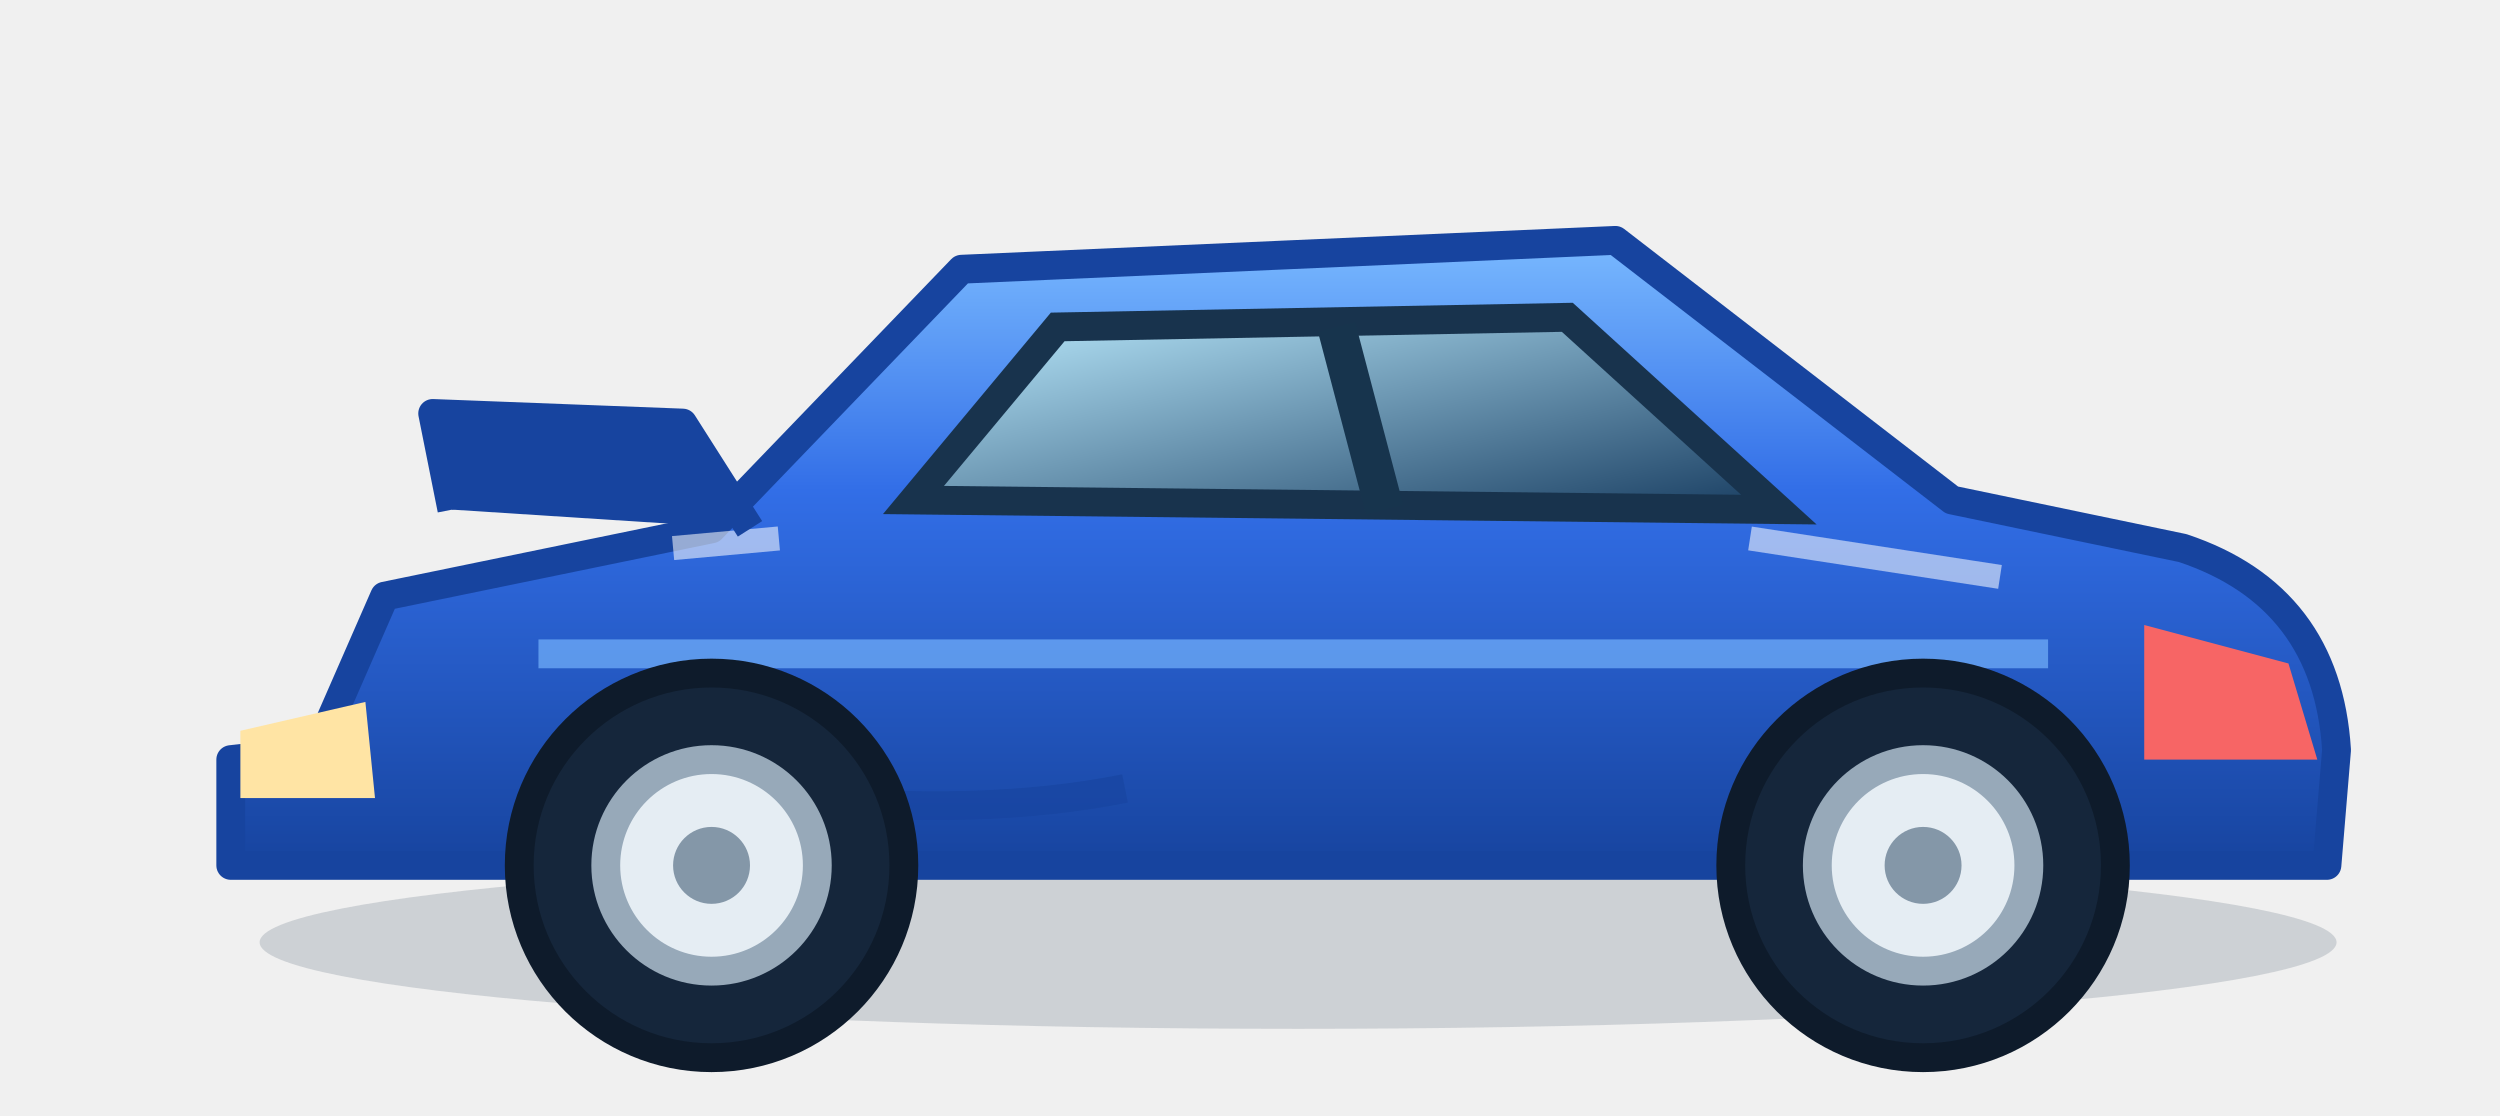
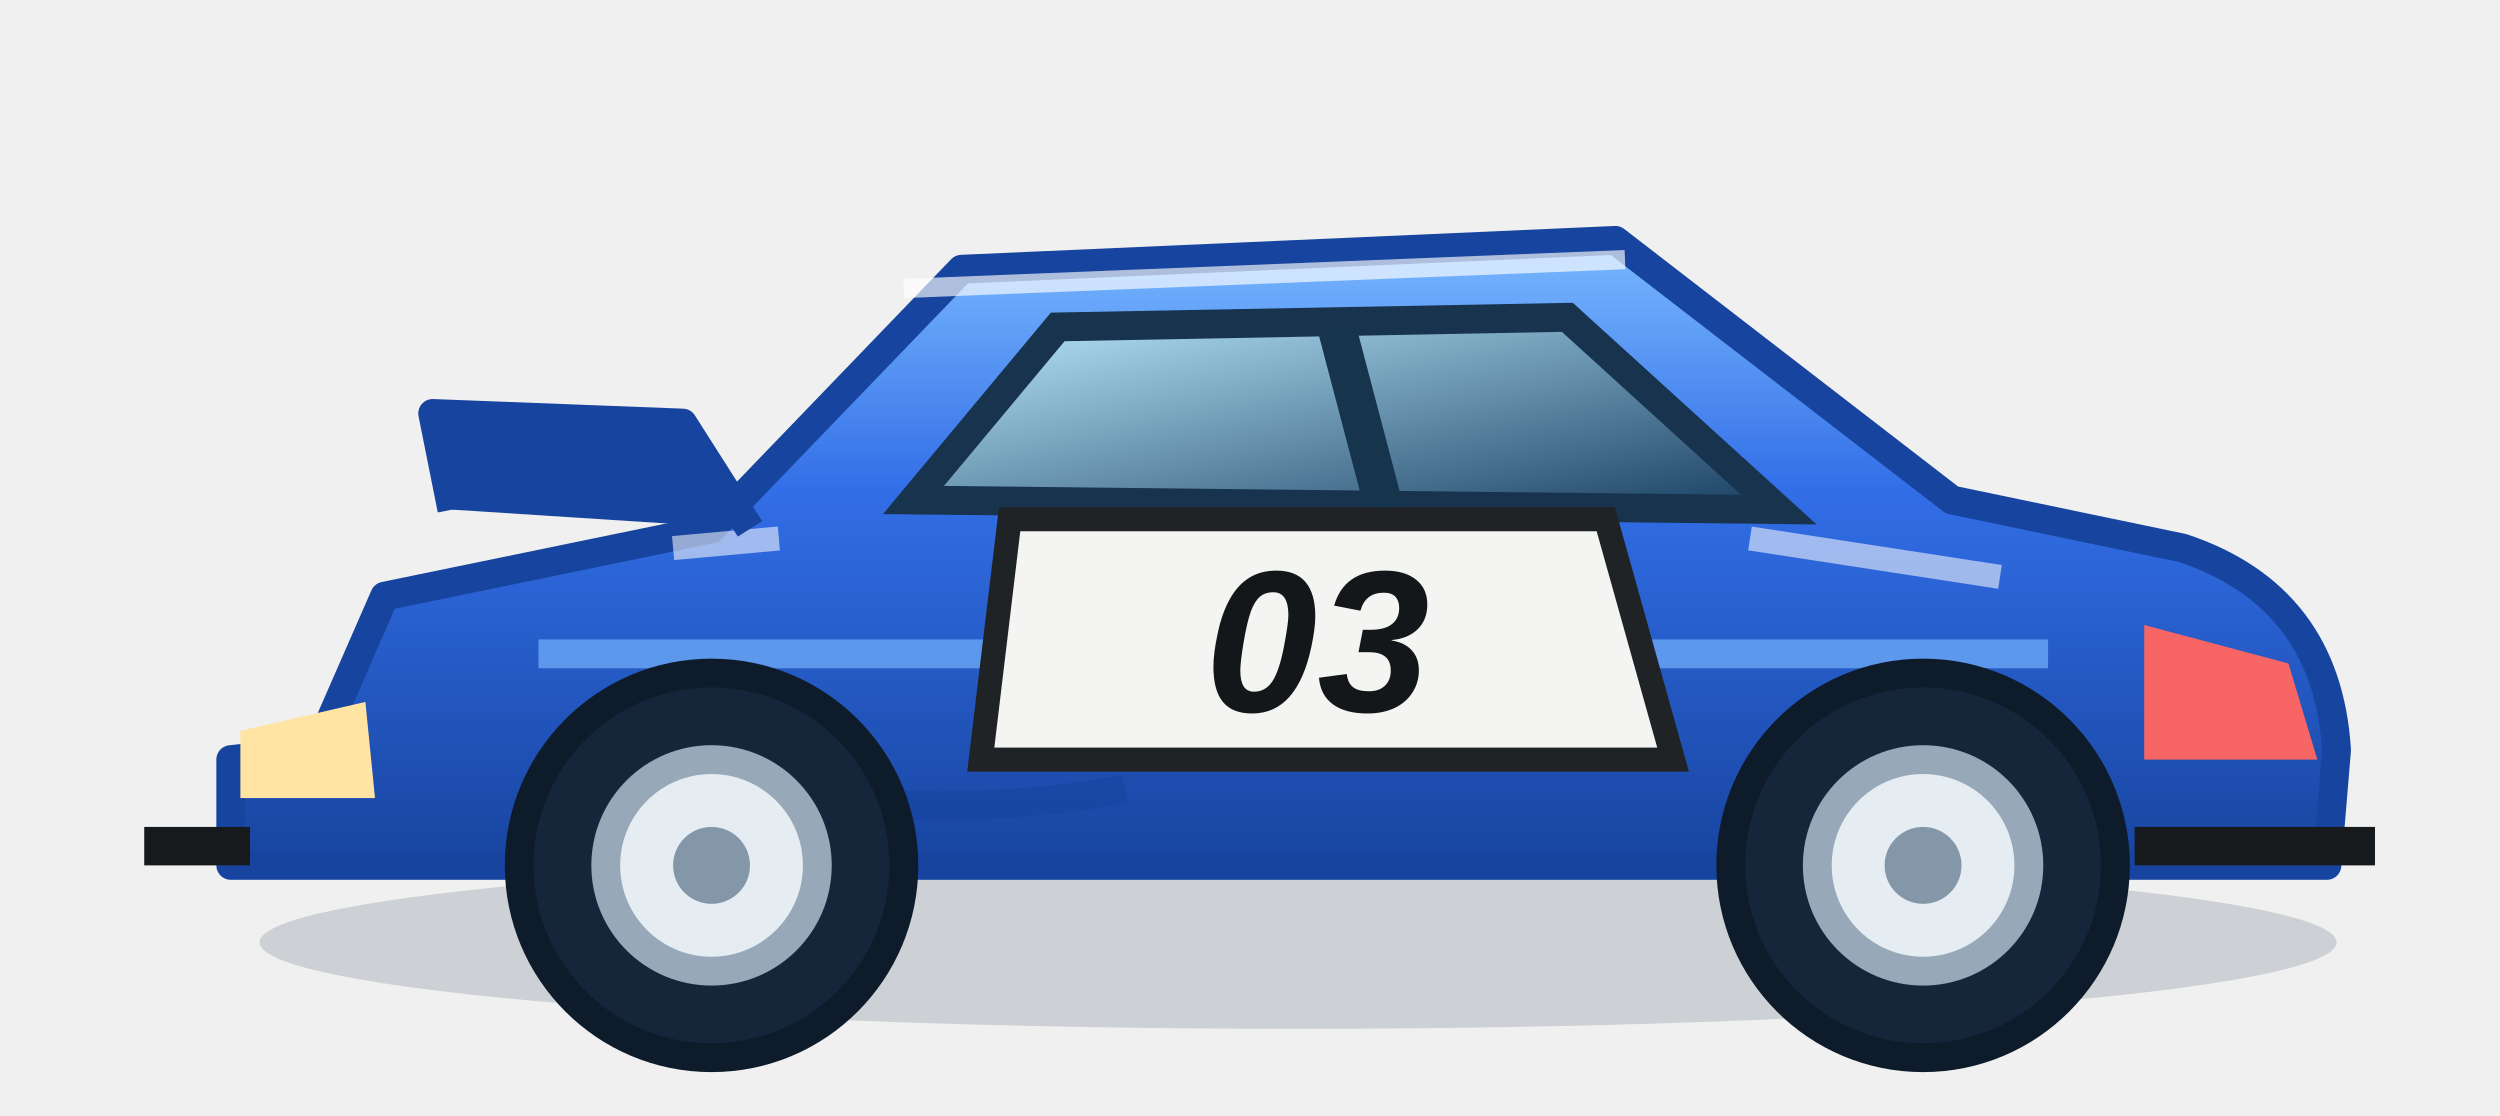
<svg xmlns="http://www.w3.org/2000/svg" viewBox="0 0 260 116" role="img" aria-label="Blue Sprint">
  <defs>
    <linearGradient id="paint" x1="0" x2="0" y1="0" y2="1">
      <stop stop-color="#79b9ff" />
      <stop offset=".4" stop-color="#326ee7" />
      <stop offset="1" stop-color="#17449f" />
    </linearGradient>
    <linearGradient id="glass" x1="0" x2="1" y1="0" y2="1">
      <stop stop-color="#bcecff" />
      <stop offset="1" stop-color="#183d61" />
    </linearGradient>
  </defs>
  <ellipse cx="135" cy="98" rx="108" ry="9" fill="#142b43" opacity=".16" />
  <path d="M33 78 L40 62 L74 55 L100 28 L168 25 L203 52 L227 57 Q242 62 243 78 L242 90 L24 90 L24 79Z" fill="url(#paint)" stroke="#17449f" stroke-width="3" stroke-linejoin="round" />
  <path d="M95 52 L110 34 L163 33 L185 53 Z" fill="url(#glass)" stroke="#18334d" stroke-width="3" />
  <path d="M139 34 L144 53" stroke="#17344d" stroke-width="4" />
  <path d="M56 68 L213 68" stroke="#79b9ff" stroke-width="3" opacity=".65" />
  <path d="M25 76 L38 73 L39 83 L25 83Z" fill="#ffe4a4" />
  <path d="M223 65 L238 69 L241 79 L223 79Z" fill="#f76565" />
  <path d="M70 57 L81 56 M182 56 L208 60" stroke="#ffffff" stroke-width="2.5" opacity=".55" />
  <path d="M82 83 Q102 85 117 82" stroke="#17449f" stroke-width="3" opacity=".65" />
  <circle cx="74" cy="90" r="20" fill="#15263b" stroke="#0e1b2b" stroke-width="3" />
  <circle cx="74" cy="90" r="11" fill="#e5edf3" stroke="#97a9b9" stroke-width="3" />
  <circle cx="74" cy="90" r="4" fill="#8497a8" />
  <circle cx="200" cy="90" r="20" fill="#15263b" stroke="#0e1b2b" stroke-width="3" />
  <circle cx="200" cy="90" r="11" fill="#e5edf3" stroke="#97a9b9" stroke-width="3" />
  <circle cx="200" cy="90" r="4" fill="#8497a8" />
  <path d="M47 53 L45 43 L71 44 L78 55" fill="#17449f" stroke="#17449f" stroke-width="3" stroke-linejoin="round" />
+   <path d="M105 54 L167 54 L174 79 L102 79 Z" fill="#f4f5f2" stroke="#202326" stroke-width="2.5" />
+   <text x="137" y="74" fill="#141719" font-family="Arial,sans-serif" font-style="italic" font-weight="900" font-size="21" text-anchor="middle">03</text>
+   <path d="M15 88 L26 88 M222 88 L247 88" stroke="#161a1c" stroke-width="4" />
+   <path d="M94 30 L169 27" stroke="#fff" stroke-width="2" opacity=".65" />
</svg>
